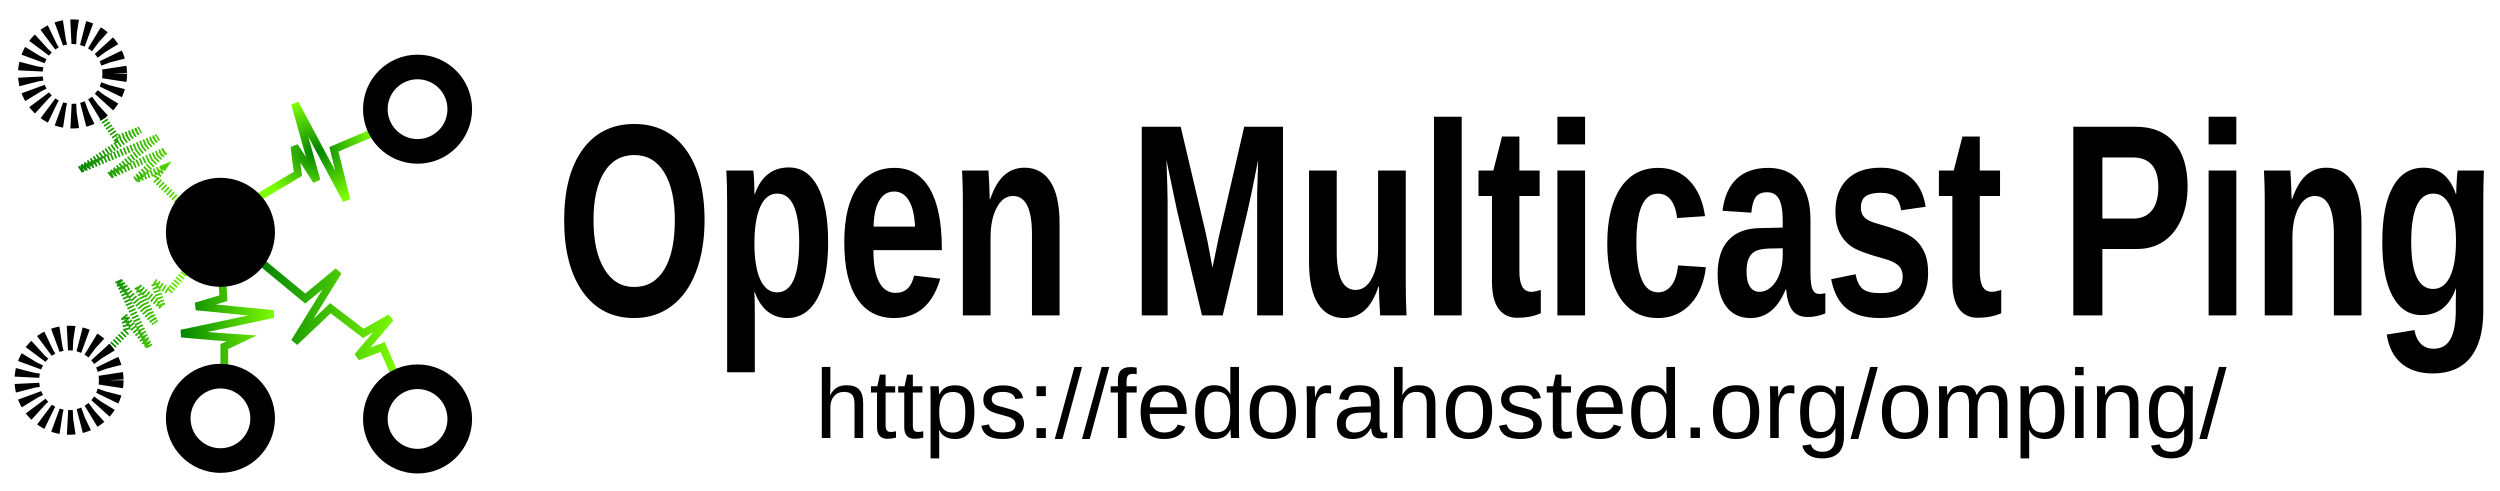
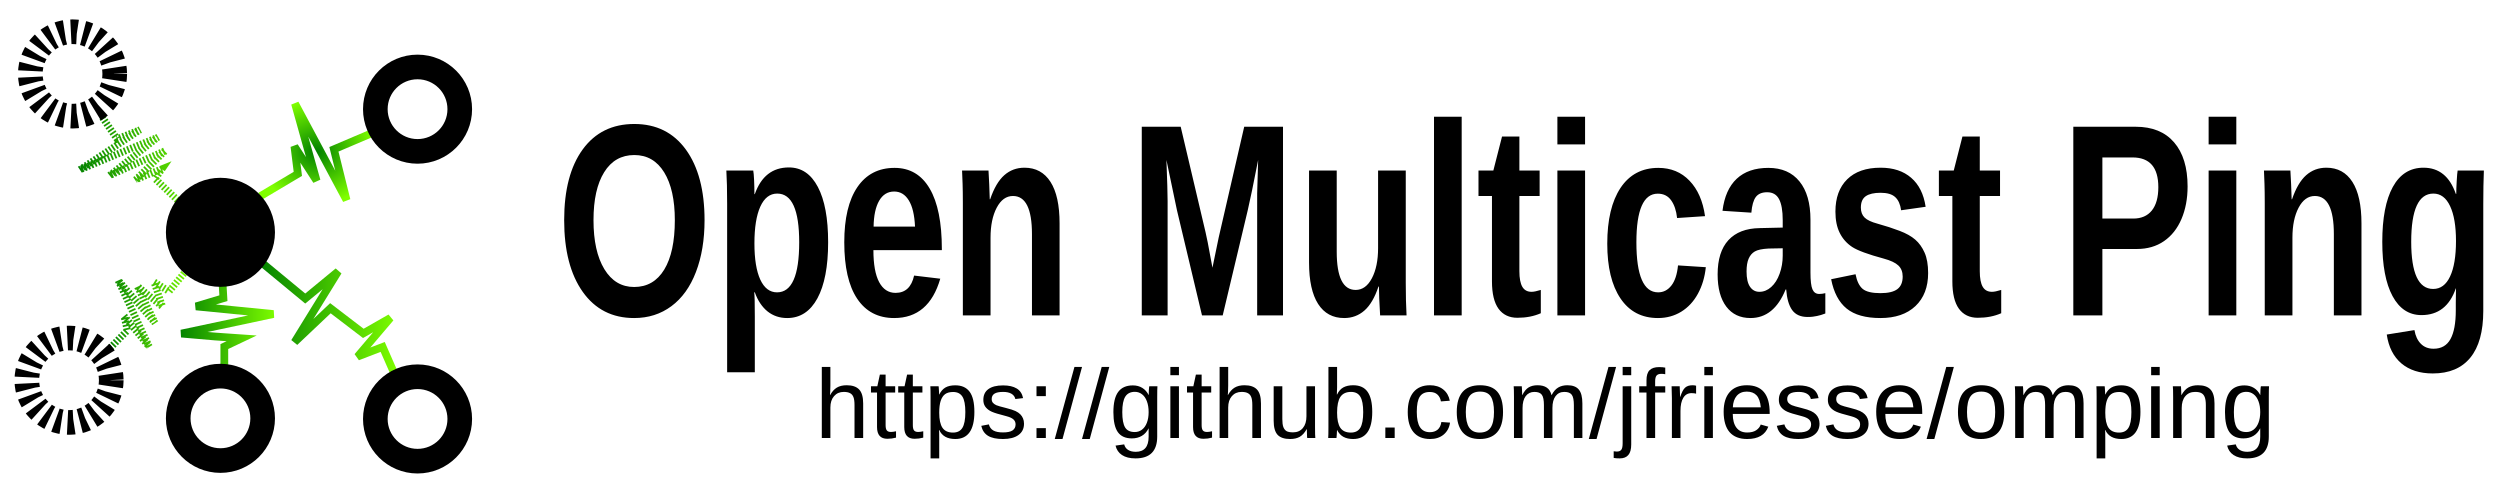
<svg xmlns="http://www.w3.org/2000/svg" xmlns:xlink="http://www.w3.org/1999/xlink" version="1.1" width="510" height="100" id="svg2826">
  <defs id="defs2828">
    <linearGradient id="linearGradient7490">
      <stop id="stop7492" style="stop-color:#008000;stop-opacity:1" offset="0" />
      <stop id="stop7494" style="stop-color:#80ff00;stop-opacity:1" offset="1" />
    </linearGradient>
    <marker refX="0" refY="0" orient="auto" id="Arrow1Send" style="overflow:visible">
      <path d="M 0,0 5,-5 -12.5,0 5,5 0,0 z" transform="matrix(-0.2,0,0,-0.2,-1.2,0)" id="path4254" style="fill-rule:evenodd;stroke:#000000;stroke-width:1pt;marker-start:none" />
    </marker>
    <marker refX="0" refY="0" orient="auto" id="Arrow1Sstart" style="overflow:visible">
      <path d="M 0,0 5,-5 -12.5,0 5,5 0,0 z" transform="matrix(0.2,0,0,0.2,1.2,0)" id="path4251" style="fill-rule:evenodd;stroke:#000000;stroke-width:1pt;marker-start:none" />
    </marker>
    <marker refX="0" refY="0" orient="auto" id="Arrow1Mstart" style="overflow:visible">
      <path d="M 0,0 5,-5 -12.5,0 5,5 0,0 z" transform="matrix(0.4,0,0,0.4,4,0)" id="path4245" style="fill-rule:evenodd;stroke:#000000;stroke-width:1pt;marker-start:none" />
    </marker>
    <marker refX="0" refY="0" orient="auto" id="Arrow1Lstart" style="overflow:visible">
      <path d="M 0,0 5,-5 -12.5,0 5,5 0,0 z" transform="matrix(0.8,0,0,0.8,10,0)" id="path4239" style="fill-rule:evenodd;stroke:#000000;stroke-width:1pt;marker-start:none" />
    </marker>
    <radialGradient cx="41.968" cy="19.056" r="7.773" fx="41.968" fy="19.056" id="radialGradient7514" xlink:href="#linearGradient7490" gradientUnits="userSpaceOnUse" gradientTransform="matrix(1.579897,0,0,1.369026,-1.715952,-31.11767)" spreadMethod="pad" />
    <linearGradient x1="34.25" y1="40.75" x2="52.75" y2="40.75" id="linearGradient7522" xlink:href="#linearGradient7490" gradientUnits="userSpaceOnUse" gradientTransform="matrix(1.579897,0,0,1.579897,-1.715952,-35.13599)" />
    <linearGradient x1="24.006" y1="41.373" x2="36.884" y2="41.373" id="linearGradient7530" xlink:href="#linearGradient7490" gradientUnits="userSpaceOnUse" gradientTransform="matrix(1.579897,0,0,1.579897,-1.715952,-35.13599)" />
    <linearGradient x1="14.703" y1="39.104" x2="26.192" y2="39.104" id="linearGradient7538" xlink:href="#linearGradient7490" gradientUnits="userSpaceOnUse" gradientTransform="matrix(1.579897,0,0,1.579897,-1.715952,-35.13599)" />
    <linearGradient x1="10.932" y1="22.016" x2="29.138" y2="22.016" id="linearGradient7546" xlink:href="#linearGradient7490" gradientUnits="userSpaceOnUse" gradientTransform="matrix(1.579897,0,0,1.579897,-1.715952,-35.13599)" />
  </defs>
  <g transform="translate(0,36)" id="layer1">
    <path d="M 43.592,11.859 31.665,0.494 33.048,-1.541 30.11,-0.354 27.69,0.664 33.74,-5.273 22.331,-0.184 32.184,-7.987 16.281,-1.371 28.554,-9.513 23.887,-7.647 20.775,-12.227 21.121,-12.566" id="path3866" style="fill:none;stroke:url(#linearGradient7546);stroke-width:1.453;stroke-linecap:butt;stroke-linejoin:miter;stroke-miterlimit:4;stroke-opacity:1;stroke-dasharray:0.363, 0.363;stroke-dashoffset:0" />
    <path d="m 15.455,55.364 a 3,3 0 1 1 -6,0 3,3 0 1 1 6,0 z" transform="matrix(2.8707,0,0,2.8707,-20.95763,-179.8493)" id="path2836-9" style="fill:none;stroke:#000000;stroke-width:1.75;stroke-linecap:butt;stroke-linejoin:miter;stroke-miterlimit:4;stroke-opacity:1;stroke-dasharray:0.438, 0.438;stroke-dashoffset:0;marker-mid:none" />
    <path d="m 38.935,18.065 -4.429,5.373 -3.066,-1.907 1.703,5.026 -5.11,-4.16 3.577,7.453 -7.495,-8.666 6.302,13.519 -5.11,-6.239 0.681,2.946 -3.747,3.813" id="path3868" style="fill:none;stroke:url(#linearGradient7538);stroke-width:1.458;stroke-linecap:butt;stroke-linejoin:miter;stroke-miterlimit:4;stroke-opacity:1;stroke-dasharray:0.364, 0.364;stroke-dashoffset:0;marker-mid:none;marker-end:none" />
    <path d="m 15.455,55.364 a 3,3 0 1 1 -6,0 3,3 0 1 1 6,0 z" transform="matrix(2.8707,0,0,2.8707,-21.67024,-117.366)" id="path2836-3" style="fill:none;stroke:#000000;stroke-width:1.75;stroke-linecap:butt;stroke-linejoin:miter;stroke-miterlimit:4;stroke-opacity:1;stroke-dasharray:0.438, 0.438;stroke-dashoffset:0" />
    <path d="m 45.763,38.793 0,-4.096 3.538,-1.676 -5.4,-0.372 -6.901,-0.598 18.766,-3.989 -15.776,-1.557 5.586,-1.676 -0.186,-3.165" id="path4234" style="fill:none;stroke:url(#linearGradient7530);stroke-width:1.58;stroke-linecap:butt;stroke-linejoin:miter;stroke-miterlimit:4;stroke-opacity:1;stroke-dasharray:none;marker-start:none;marker-mid:none;marker-end:none" />
    <path d="m 15.455,55.364 a 3,3 0 1 1 -6,0 3,3 0 1 1 6,0 z" transform="matrix(2.8707,0,0,2.8707,9.215096,-109.5918)" id="path2836-1" style="fill:none;stroke:#000000;stroke-width:1.75;stroke-linecap:butt;stroke-linejoin:miter;stroke-miterlimit:4;stroke-opacity:1;stroke-dasharray:none" />
    <path d="m 53.185,17.396 9.084,7.505 6.715,-5.53 -8.887,14.417 7.307,-6.912 6.715,5.135 5.53,-3.16 -6.715,7.899 5.135,-1.975 2.765,6.32" id="path6018" style="fill:none;stroke:url(#linearGradient7522);stroke-width:1.58;stroke-linecap:butt;stroke-linejoin:miter;stroke-miterlimit:4;stroke-opacity:1;stroke-dasharray:none" />
    <path d="m 15.455,55.364 a 3,3 0 1 1 -6,0 3,3 0 1 1 6,0 z" transform="matrix(2.8707,0,0,2.8707,49.42515,-109.4665)" id="path2836-93" style="fill:none;stroke:#000000;stroke-width:1.75;stroke-linecap:butt;stroke-linejoin:miter;stroke-miterlimit:4;stroke-opacity:1;stroke-dasharray:none;marker-mid:none" />
    <path d="M 53.098,4.025 60.759,-0.529 60.062,-6.135 64.589,0.872 60.177,-14.881 70.696,4.822 68.118,-5.543 76.08,-8.938" id="path6020" style="fill:none;stroke:url(#radialGradient7514);stroke-width:1.58;stroke-linecap:butt;stroke-linejoin:miter;stroke-miterlimit:4;stroke-opacity:1;stroke-dasharray:none" />
    <path d="m 15.455,55.364 a 3,3 0 1 1 -6,0 3,3 0 1 1 6,0 z" transform="matrix(2.8707,0,0,2.8707,49.42515,-172.6624)" id="path2836-94" style="fill:none;stroke:#000000;stroke-width:1.75;stroke-linecap:butt;stroke-linejoin:miter;stroke-miterlimit:4;stroke-opacity:1;stroke-dasharray:none" />
    <path d="m 15.455,55.364 a 3,3 0 1 1 -6,0 3,3 0 1 1 6,0 z" transform="matrix(2.8707,0,0,2.8707,9.215096,-147.5387)" id="path2836" style="fill:#000000;stroke:#000000;stroke-width:1.75;stroke-linecap:butt;stroke-linejoin:miter;stroke-miterlimit:4;stroke-opacity:1;stroke-dasharray:none" />
    <text x="132.097" y="24.323" transform="scale(0.8584593,1.164878)" id="text2853" xml:space="preserve" style="font-size:48px;font-style:normal;font-variant:normal;font-weight:normal;font-stretch:normal;fill:#000000;fill-opacity:1;stroke:none;font-family:Liberation Sans;-inkscape-font-specification:Liberation Sans">
      <tspan x="132.097" y="24.323" id="tspan2855">
        <tspan x="132.097" y="24.323" id="tspan2857" style="font-weight:bold;font-family:Liberation Sans;-inkscape-font-specification:Liberation Sans Bold">Open Multicast Ping</tspan>
      </tspan>
    </text>
    <text x="166.259" y="53.355" id="text2859" xml:space="preserve" style="font-size:20px;font-style:normal;font-variant:normal;font-weight:normal;font-stretch:normal;fill:#000000;fill-opacity:1;stroke:none;font-family:Liberation Sans;-inkscape-font-specification:Liberation Sans">
      <tspan x="166.259" y="53.355" id="tspan2861">
-         <tspan x="166.259" y="53.355" id="tspan2863">https://fedorahosted.org/omping/</tspan>
+         <tspan x="166.259" y="53.355" id="tspan2863">https://github.com/jfriesse/omping</tspan>
      </tspan>
    </text>
  </g>
</svg>
